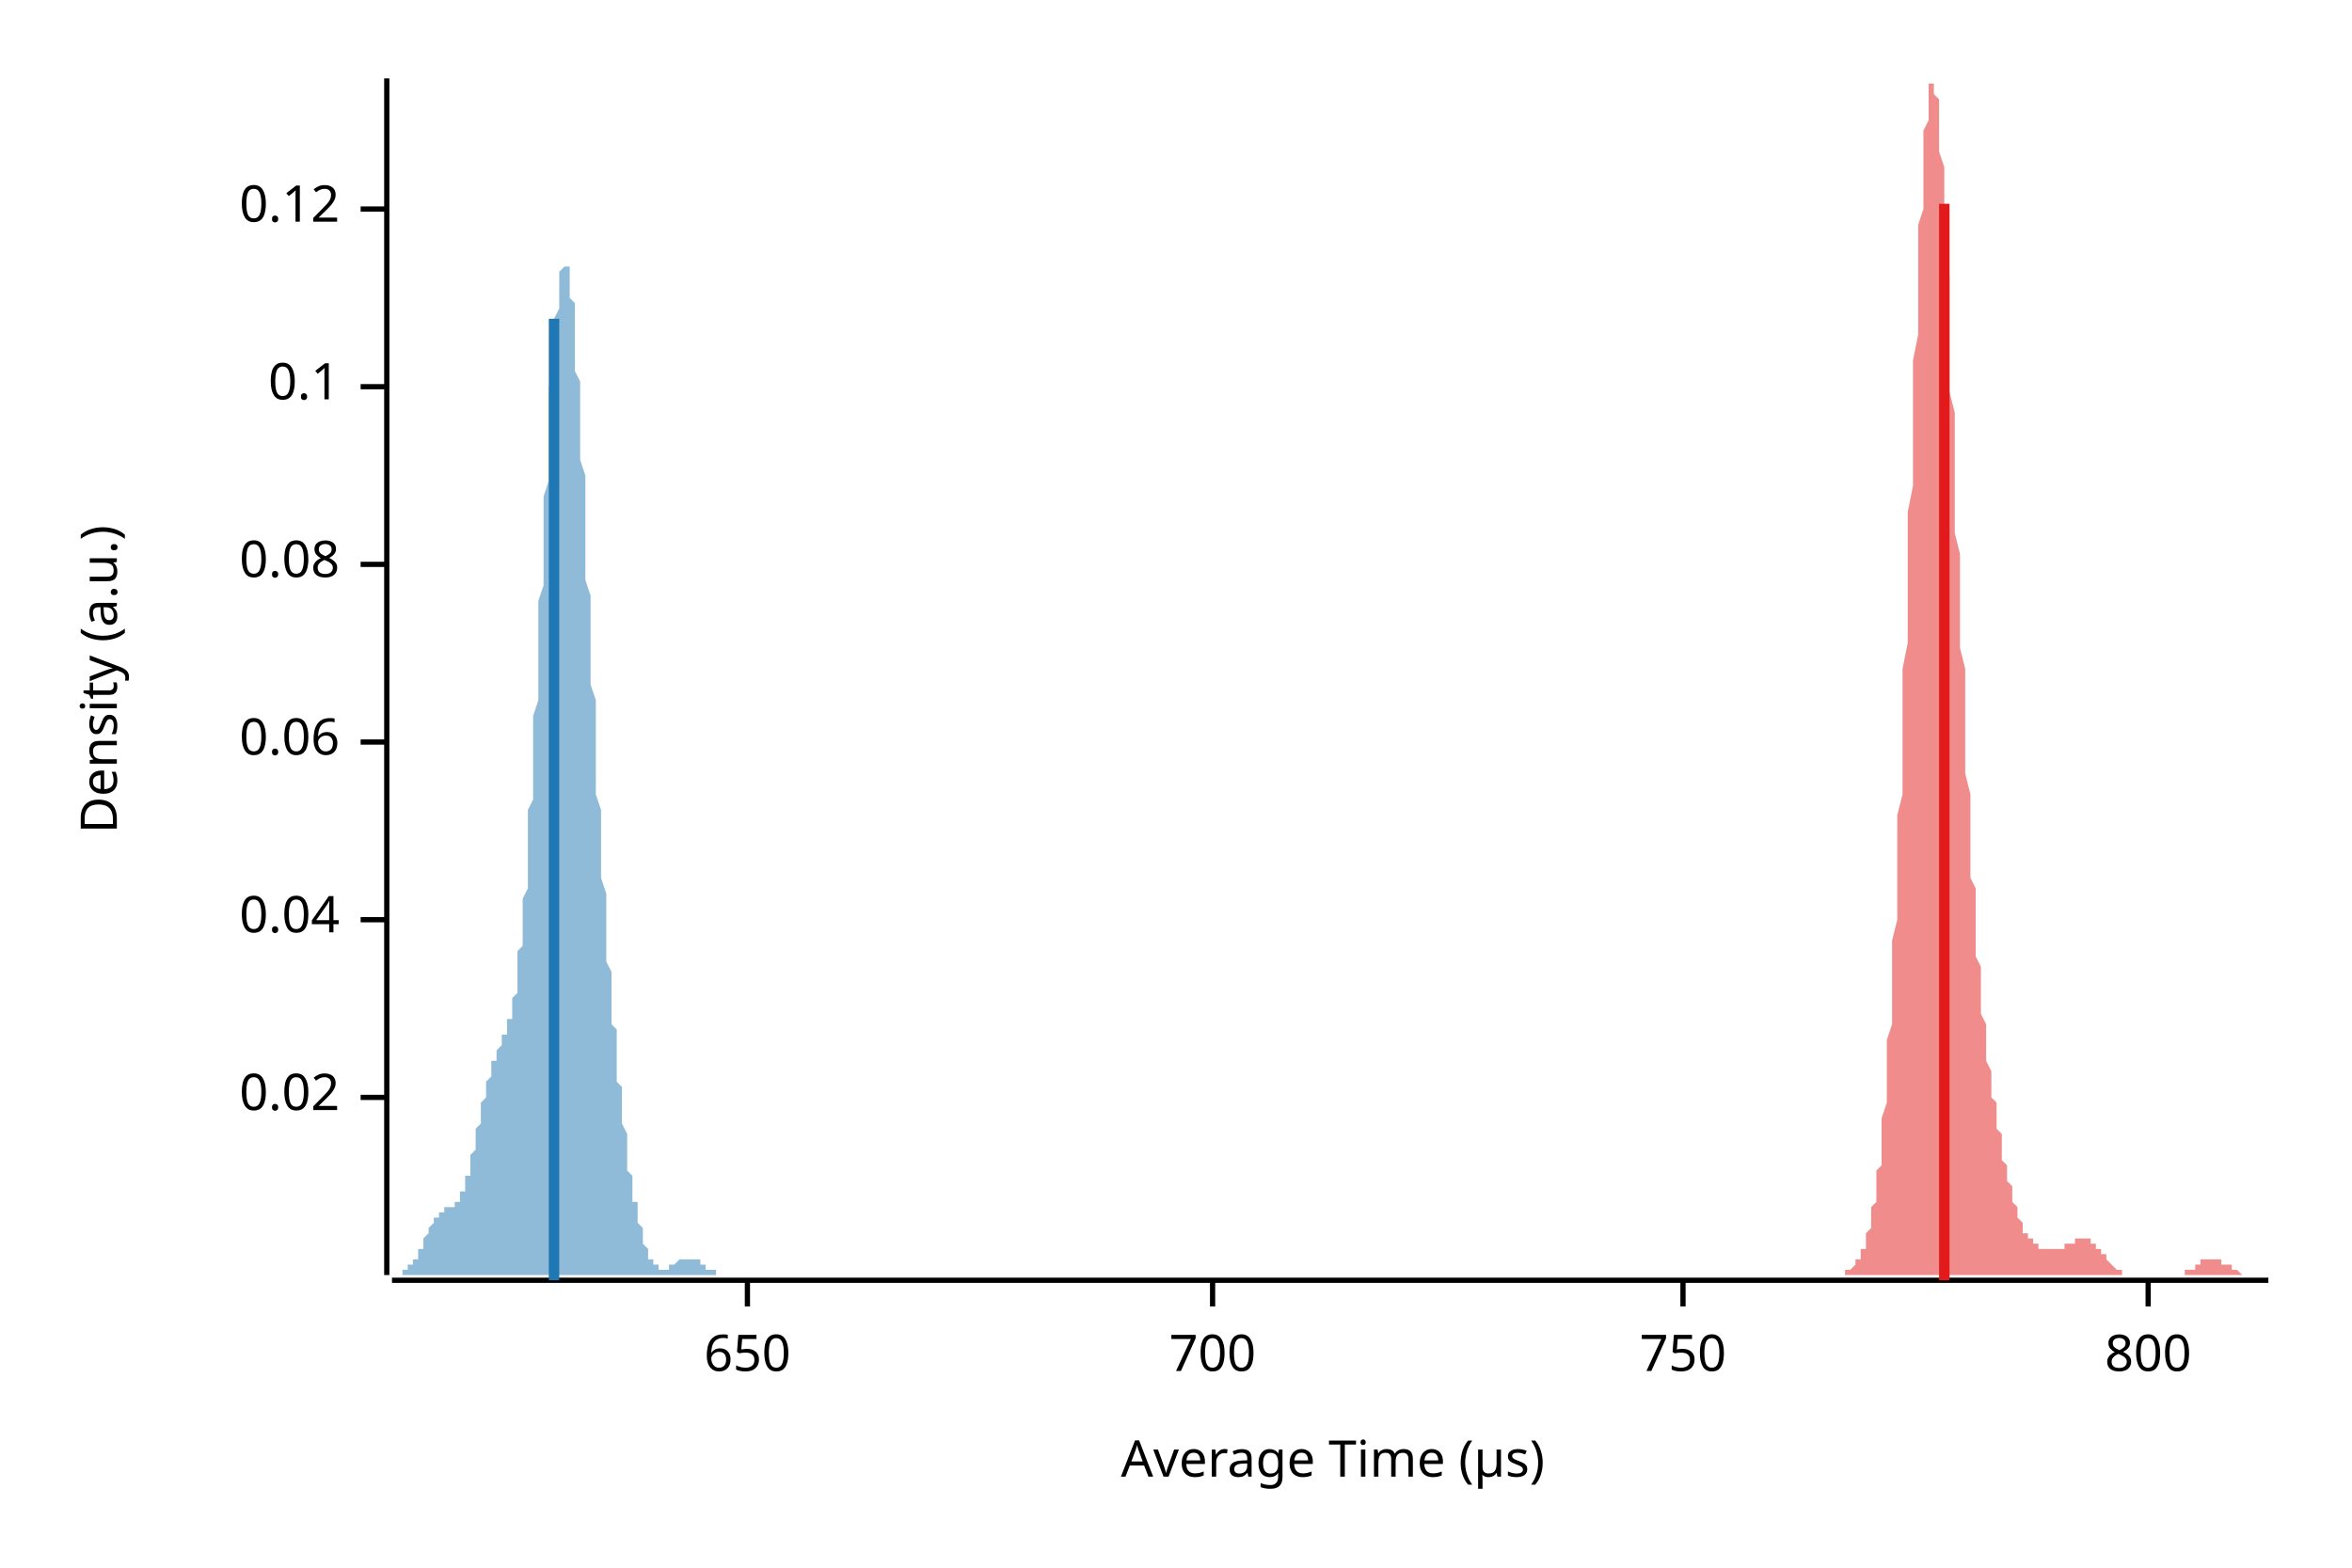
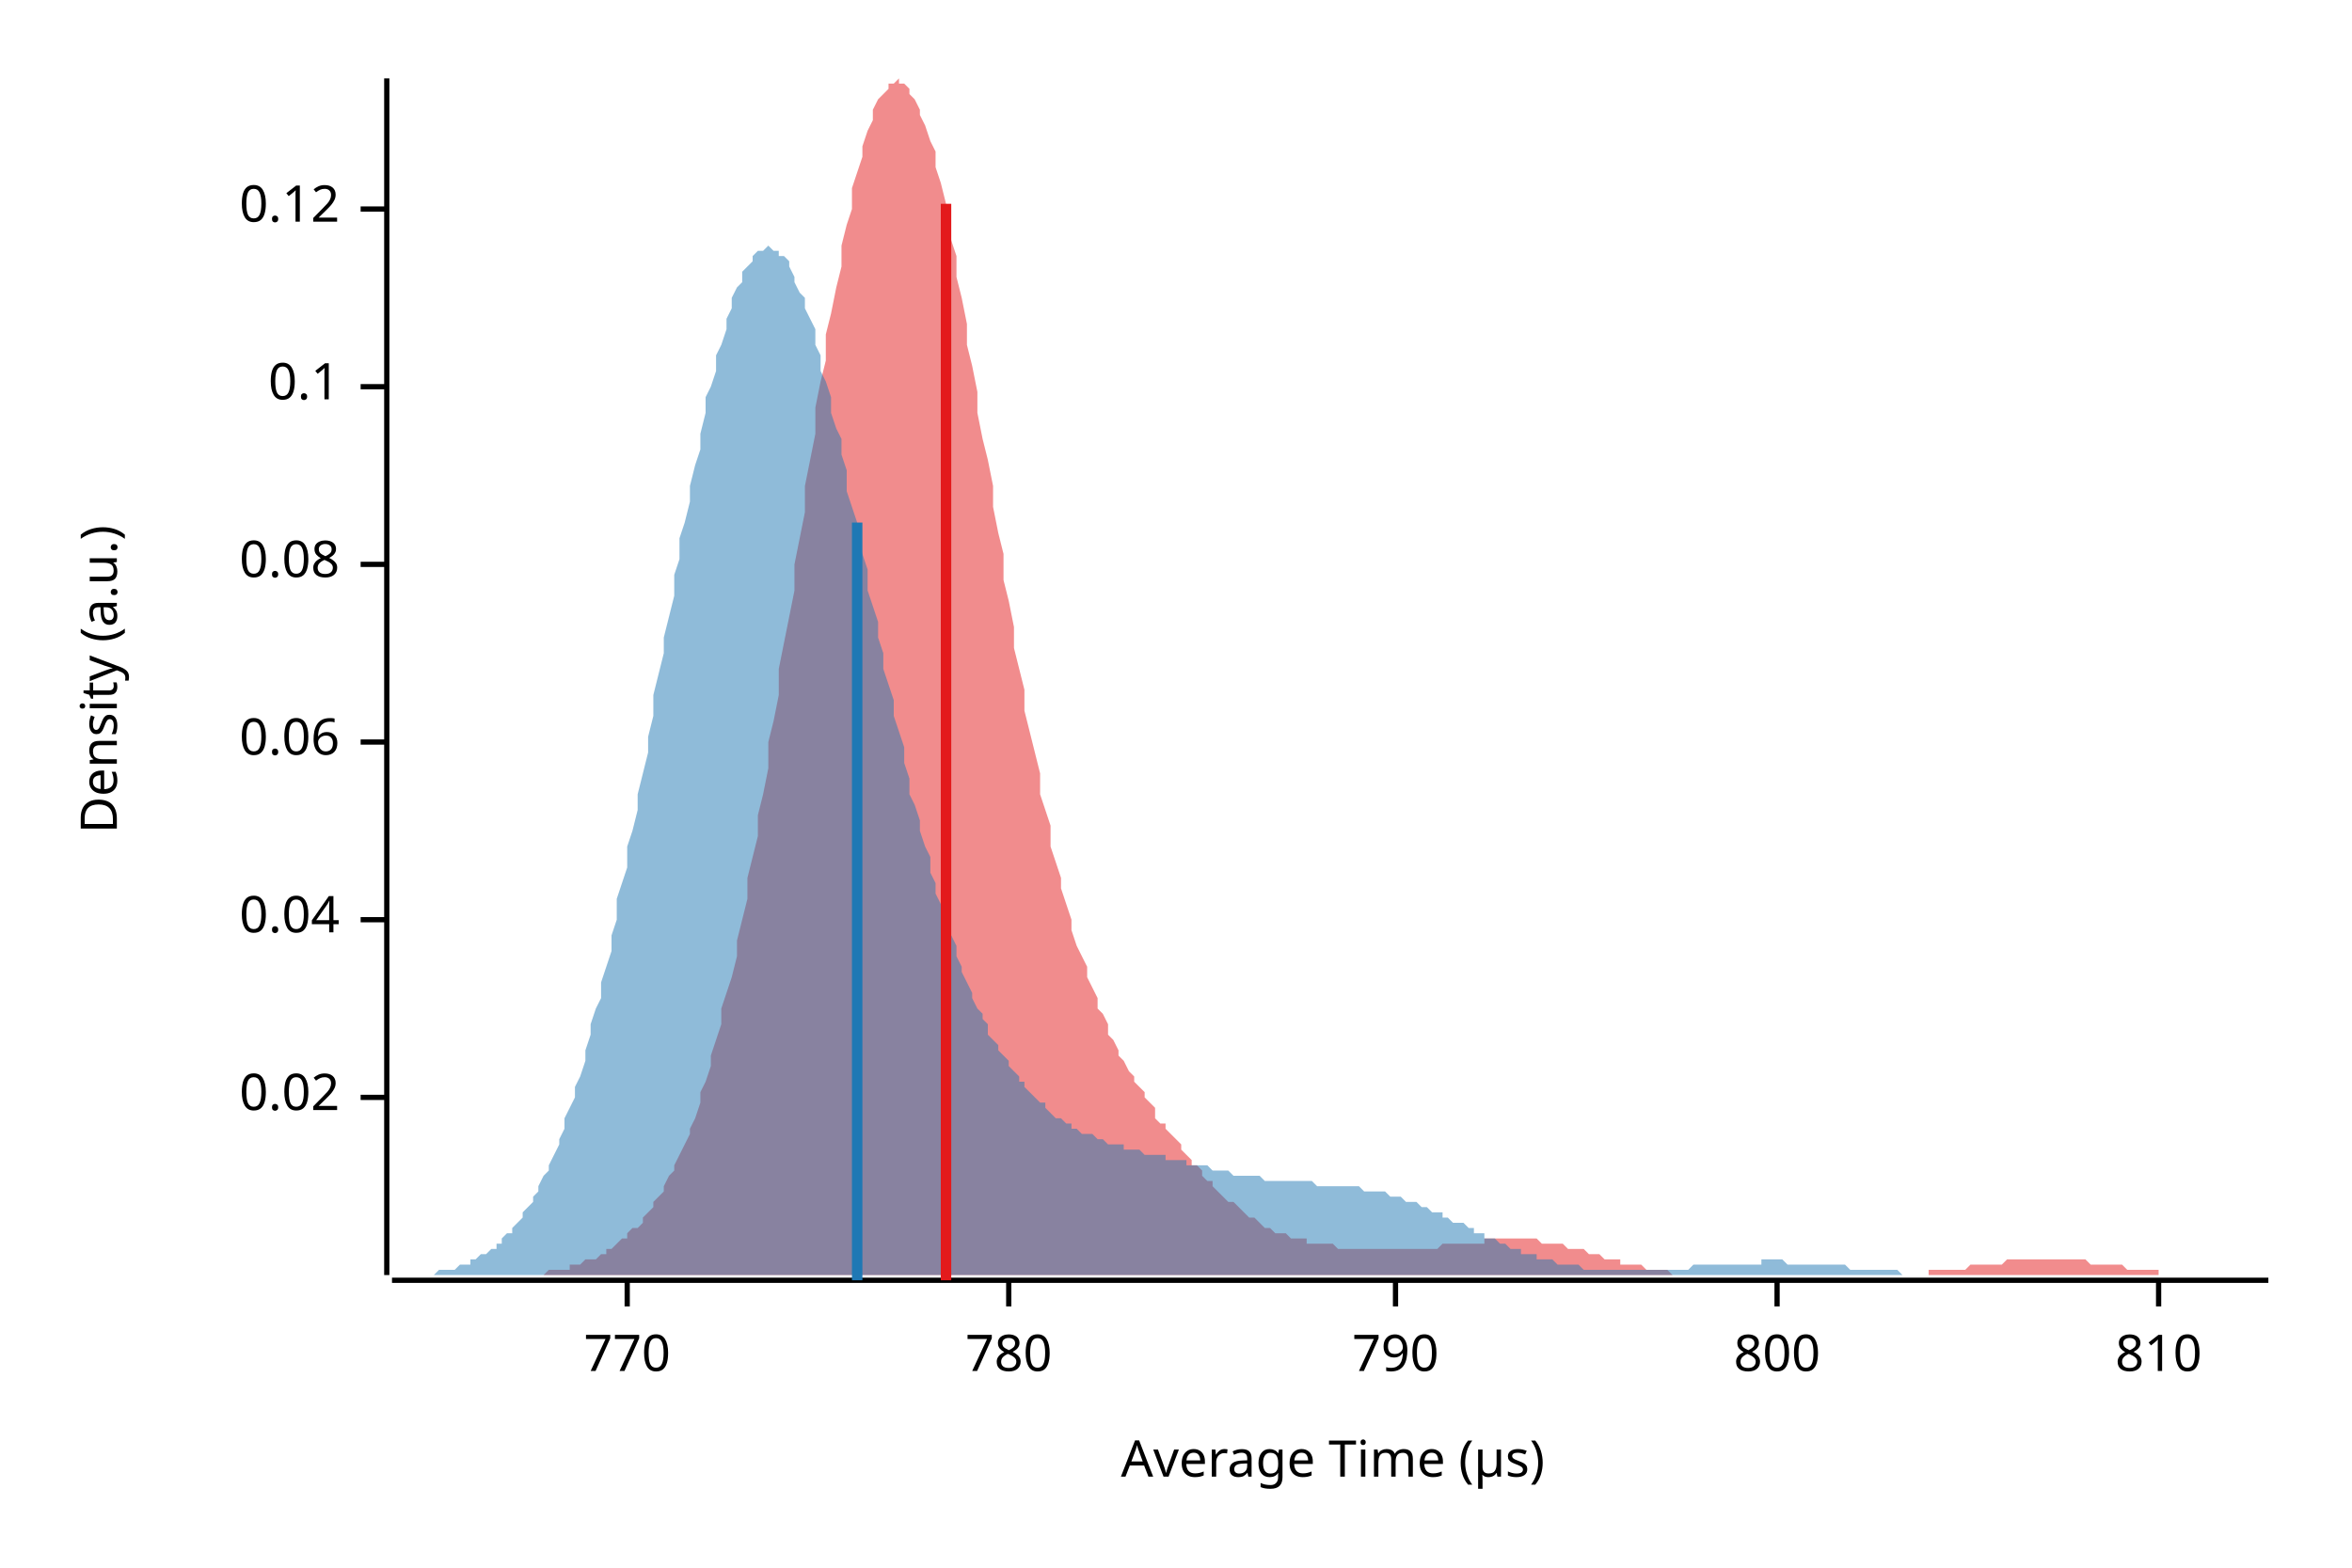
<svg xmlns="http://www.w3.org/2000/svg" width="450" height="300" viewBox="0 0 450 300">
  <text x="15" y="130" dy="0.76em" text-anchor="middle" font-family="sans-serif" font-size="9.677" opacity="1" fill="#000000" transform="rotate(270, 15, 130)">
Density (a.u.)
</text>
  <text x="255" y="285" dy="-0.5ex" text-anchor="middle" font-family="sans-serif" font-size="9.677" opacity="1" fill="#000000">
Average Time (µs)
</text>
  <polyline fill="none" opacity="1" stroke="#000000" stroke-width="1" points="74,15 74,244 " />
  <text x="65" y="210" dy="0.5ex" text-anchor="end" font-family="sans-serif" font-size="9.677" opacity="1" fill="#000000">
0.02
</text>
  <polyline fill="none" opacity="1" stroke="#000000" stroke-width="1" points="69,210 74,210 " />
  <text x="65" y="176" dy="0.5ex" text-anchor="end" font-family="sans-serif" font-size="9.677" opacity="1" fill="#000000">
0.04
</text>
  <polyline fill="none" opacity="1" stroke="#000000" stroke-width="1" points="69,176 74,176 " />
  <text x="65" y="142" dy="0.5ex" text-anchor="end" font-family="sans-serif" font-size="9.677" opacity="1" fill="#000000">
0.06
</text>
  <polyline fill="none" opacity="1" stroke="#000000" stroke-width="1" points="69,142 74,142 " />
  <text x="65" y="108" dy="0.5ex" text-anchor="end" font-family="sans-serif" font-size="9.677" opacity="1" fill="#000000">
0.08
</text>
  <polyline fill="none" opacity="1" stroke="#000000" stroke-width="1" points="69,108 74,108 " />
  <text x="65" y="74" dy="0.5ex" text-anchor="end" font-family="sans-serif" font-size="9.677" opacity="1" fill="#000000">
0.1
</text>
  <polyline fill="none" opacity="1" stroke="#000000" stroke-width="1" points="69,74 74,74 " />
  <text x="65" y="40" dy="0.5ex" text-anchor="end" font-family="sans-serif" font-size="9.677" opacity="1" fill="#000000">
0.12
</text>
  <polyline fill="none" opacity="1" stroke="#000000" stroke-width="1" points="69,40 74,40 " />
  <polyline fill="none" opacity="1" stroke="#000000" stroke-width="1" points="75,245 434,245 " />
-   <text x="143" y="255" dy="0.76em" text-anchor="middle" font-family="sans-serif" font-size="9.677" opacity="1" fill="#000000">
- 650
+   <text x="120" y="255" dy="0.76em" text-anchor="middle" font-family="sans-serif" font-size="9.677" opacity="1" fill="#000000">
+ 770
</text>
-   <polyline fill="none" opacity="1" stroke="#000000" stroke-width="1" points="143,245 143,250 " />
-   <text x="232" y="255" dy="0.76em" text-anchor="middle" font-family="sans-serif" font-size="9.677" opacity="1" fill="#000000">
- 700
+   <polyline fill="none" opacity="1" stroke="#000000" stroke-width="1" points="120,245 120,250 " />
+   <text x="193" y="255" dy="0.76em" text-anchor="middle" font-family="sans-serif" font-size="9.677" opacity="1" fill="#000000">
+ 780
</text>
-   <polyline fill="none" opacity="1" stroke="#000000" stroke-width="1" points="232,245 232,250 " />
-   <text x="322" y="255" dy="0.76em" text-anchor="middle" font-family="sans-serif" font-size="9.677" opacity="1" fill="#000000">
- 750
+   <polyline fill="none" opacity="1" stroke="#000000" stroke-width="1" points="193,245 193,250 " />
+   <text x="267" y="255" dy="0.76em" text-anchor="middle" font-family="sans-serif" font-size="9.677" opacity="1" fill="#000000">
+ 790
</text>
-   <polyline fill="none" opacity="1" stroke="#000000" stroke-width="1" points="322,245 322,250 " />
-   <text x="411" y="255" dy="0.76em" text-anchor="middle" font-family="sans-serif" font-size="9.677" opacity="1" fill="#000000">
+   <polyline fill="none" opacity="1" stroke="#000000" stroke-width="1" points="267,245 267,250 " />
+   <text x="340" y="255" dy="0.76em" text-anchor="middle" font-family="sans-serif" font-size="9.677" opacity="1" fill="#000000">
800
</text>
-   <polyline fill="none" opacity="1" stroke="#000000" stroke-width="1" points="411,245 411,250 " />
-   <polygon opacity="0.5" fill="#E31A1C" points="350,244 350,244 350,244 350,244 350,244 350,244 351,244 351,244 351,244 351,244 351,244 351,244 352,244 352,244 352,244 352,244 352,244 352,244 353,244 353,244 353,244 353,244 353,244 353,243 354,243 354,243 354,243 354,243 354,243 354,243 355,242 355,242 355,242 355,242 355,241 355,241 356,241 356,241 356,240 356,240 356,239 357,239 357,238 357,238 357,237 357,237 357,236 358,235 358,235 358,234 358,233 358,232 358,231 359,230 359,229 359,228 359,227 359,225 359,224 360,223 360,221 360,219 360,217 360,216 360,214 361,211 361,209 361,207 361,204 361,202 361,199 362,196 362,193 362,190 362,187 362,183 362,180 363,176 363,172 363,168 363,164 363,160 363,156 364,152 364,147 364,142 364,138 364,133 364,128 365,123 365,118 365,113 365,108 365,103 365,98 366,93 366,88 366,83 366,78 366,73 366,69 367,64 367,60 367,55 367,51 367,47 367,43 368,40 368,36 368,33 368,30 368,28 368,25 369,23 369,21 369,19 369,18 369,17 369,16 370,16 370,15 370,16 370,16 370,17 370,18 371,19 371,21 371,22 371,24 371,27 371,29 372,32 372,35 372,39 372,42 372,46 372,49 373,53 373,57 373,62 373,66 373,70 373,75 374,79 374,84 374,88 374,93 374,97 374,102 375,106 375,111 375,115 375,120 375,124 376,128 376,132 376,136 376,140 376,144 376,148 377,152 377,155 377,158 377,162 377,165 377,168 378,170 378,173 378,176 378,178 378,181 378,183 379,185 379,187 379,189 379,191 379,193 379,194 380,196 380,198 380,199 380,201 380,202 380,203 381,205 381,206 381,207 381,208 381,209 381,210 382,211 382,212 382,214 382,215 382,215 382,216 383,217 383,218 383,219 383,220 383,221 383,222 384,223 384,223 384,224 384,225 384,226 384,226 385,227 385,228 385,229 385,229 385,230 385,230 386,231 386,231 386,232 386,233 386,233 386,233 387,234 387,234 387,235 387,235 387,235 387,236 388,236 388,236 388,236 388,237 388,237 388,237 389,237 389,237 389,238 389,238 389,238 389,238 390,238 390,238 390,238 390,238 390,239 390,239 391,239 391,239 391,239 391,239 391,239 391,239 392,239 392,239 392,239 392,239 392,239 392,239 393,239 393,239 393,239 393,239 393,239 393,239 394,239 394,239 394,239 394,239 394,239 394,239 395,239 395,239 395,239 395,238 395,238 396,238 396,238 396,238 396,238 396,238 396,238 397,238 397,238 397,238 397,238 397,237 397,237 398,237 398,237 398,237 398,237 398,237 398,237 399,237 399,237 399,237 399,237 399,237 399,237 400,237 400,238 400,238 400,238 400,238 400,238 401,238 401,238 401,238 401,239 401,239 401,239 402,239 402,239 402,240 402,240 402,240 402,240 403,240 403,241 403,241 403,241 403,241 403,241 404,242 404,242 404,242 404,242 404,242 404,242 405,243 405,243 405,243 405,243 405,243 405,243 406,243 406,243 406,244 406,244 406,244 406,244 407,244 407,244 407,244 407,244 407,244 407,244 408,244 408,244 408,244 408,244 408,244 408,244 409,244 409,244 409,244 409,244 409,244 409,244 410,244 410,244 410,244 410,244 410,244 410,244 411,244 411,244 411,244 411,244 411,244 411,244 412,244 412,244 412,244 412,244 412,244 412,244 413,244 413,244 413,244 413,244 413,244 413,244 414,244 414,244 414,244 414,244 414,244 415,244 415,244 415,244 415,244 415,244 415,244 416,244 416,244 416,244 416,244 416,244 416,244 417,244 417,244 417,244 417,244 417,244 417,244 418,244 418,244 418,243 418,243 418,243 418,243 419,243 419,243 419,243 419,243 419,243 419,243 420,243 420,242 420,242 420,242 420,242 420,242 421,242 421,242 421,242 421,242 421,242 421,241 422,241 422,241 422,241 422,241 422,241 422,241 423,241 423,241 423,241 423,241 423,241 423,241 424,241 424,241 424,241 424,241 424,241 424,241 425,241 425,241 425,241 425,241 425,242 425,242 426,242 426,242 426,242 426,242 426,242 426,242 427,242 427,242 427,243 427,243 427,243 427,243 428,243 428,243 428,243 428,243 428,243 428,243 429,244 429,244 429,244 429,244 429,244 429,244 430,244 430,244 430,244 430,244 430,244 430,244 431,244 431,244 431,244 431,244 431,244 431,244 432,244 432,244 432,244 432,244 432,244 432,244 433,244 433,244 433,244 433,244 433,244 434,244 434,244 350,244 " />
-   <polygon opacity="0.5" fill="#1F78B4" points="75,244 75,244 75,244 75,244 75,244 75,244 75,244 75,244 76,244 76,244 76,244 76,244 76,244 76,244 76,244 77,244 77,244 77,244 77,244 77,244 77,244 77,243 77,243 78,243 78,243 78,243 78,243 78,243 78,243 78,242 79,242 79,242 79,242 79,242 79,241 79,241 79,241 79,241 80,241 80,240 80,240 80,240 80,240 80,239 80,239 81,239 81,238 81,238 81,238 81,238 81,237 81,237 81,237 82,236 82,236 82,236 82,236 82,235 82,235 82,235 83,234 83,234 83,234 83,234 83,234 83,233 83,233 83,233 84,233 84,233 84,232 84,232 84,232 84,232 84,232 85,232 85,232 85,232 85,232 85,232 85,232 85,231 85,231 86,231 86,231 86,231 86,231 86,231 86,231 86,231 87,231 87,231 87,231 87,231 87,231 87,230 87,230 88,230 88,230 88,230 88,229 88,229 88,229 88,229 88,228 89,228 89,228 89,227 89,227 89,226 89,226 89,225 90,225 90,224 90,224 90,223 90,223 90,222 90,221 90,221 91,220 91,219 91,219 91,218 91,217 91,217 91,216 92,215 92,215 92,214 92,213 92,213 92,212 92,211 92,211 93,210 93,210 93,209 93,208 93,208 93,207 93,207 94,206 94,206 94,205 94,205 94,204 94,204 94,203 94,203 95,203 95,202 95,202 95,202 95,201 95,201 95,201 96,200 96,200 96,200 96,200 96,199 96,199 96,199 96,198 97,198 97,198 97,197 97,197 97,196 97,196 97,195 98,195 98,194 98,194 98,193 98,192 98,192 98,191 99,190 99,189 99,188 99,187 99,186 99,185 99,184 99,182 100,181 100,180 100,178 100,177 100,175 100,173 100,172 101,170 101,168 101,166 101,164 101,162 101,159 101,157 101,155 102,153 102,150 102,148 102,145 102,142 102,140 102,137 103,134 103,132 103,129 103,126 103,123 103,120 103,117 103,115 104,112 104,109 104,106 104,103 104,100 104,98 104,95 105,92 105,89 105,87 105,84 105,82 105,79 105,77 105,74 106,72 106,70 106,68 106,66 106,64 106,62 106,61 107,59 107,58 107,56 107,55 107,54 107,53 107,52 107,52 108,51 108,51 108,51 108,50 108,51 108,51 108,51 109,51 109,52 109,53 109,54 109,55 109,56 109,57 110,58 110,60 110,61 110,63 110,65 110,67 110,69 110,71 111,73 111,76 111,78 111,80 111,83 111,85 111,88 112,91 112,94 112,96 112,99 112,102 112,105 112,108 112,111 113,114 113,116 113,119 113,122 113,125 113,128 113,131 114,134 114,136 114,139 114,142 114,144 114,147 114,150 114,152 115,155 115,157 115,159 115,162 115,164 115,166 115,168 116,171 116,173 116,175 116,177 116,179 116,181 116,182 116,184 117,186 117,188 117,189 117,191 117,193 117,194 117,196 118,197 118,199 118,200 118,202 118,203 118,204 118,206 118,207 119,208 119,210 119,211 119,212 119,213 119,214 119,215 120,217 120,218 120,219 120,220 120,221 120,222 120,223 120,224 121,225 121,225 121,226 121,227 121,228 121,229 121,230 122,230 122,231 122,232 122,233 122,233 122,234 122,234 123,235 123,236 123,236 123,237 123,237 123,238 123,238 123,238 124,239 124,239 124,240 124,240 124,240 124,240 124,241 125,241 125,241 125,241 125,242 125,242 125,242 125,242 125,242 126,242 126,242 126,242 126,243 126,243 126,243 126,243 127,243 127,243 127,243 127,243 127,243 127,243 127,243 127,243 128,243 128,242 128,242 128,242 128,242 128,242 128,242 129,242 129,242 129,242 129,242 129,242 129,242 129,242 129,242 130,241 130,241 130,241 130,241 130,241 130,241 130,241 131,241 131,241 131,241 131,241 131,241 131,241 131,241 131,241 132,241 132,241 132,241 132,241 132,241 132,241 132,241 133,241 133,241 133,241 133,241 133,241 133,241 133,241 134,241 134,241 134,241 134,242 134,242 134,242 134,242 134,242 135,242 135,242 135,242 135,242 135,242 135,242 135,243 136,243 136,243 136,243 136,243 136,243 136,243 136,243 136,243 137,243 137,243 137,243 137,244 137,244 137,244 137,244 138,244 138,244 138,244 138,244 138,244 138,244 138,244 138,244 139,244 139,244 139,244 139,244 139,244 139,244 139,244 140,244 140,244 140,244 140,244 140,244 140,244 140,244 140,244 141,244 141,244 141,244 141,244 141,244 141,244 141,244 141,244 75,244 " />
-   <polyline fill="none" opacity="1" stroke="#E31A1C" stroke-width="2" points="372,245 372,39 " />
-   <polyline fill="none" opacity="1" stroke="#1F78B4" stroke-width="2" points="106,245 106,61 " />
+   <polyline fill="none" opacity="1" stroke="#000000" stroke-width="1" points="340,245 340,250 " />
+   <text x="413" y="255" dy="0.76em" text-anchor="middle" font-family="sans-serif" font-size="9.677" opacity="1" fill="#000000">
+ 810
+ </text>
+   <polyline fill="none" opacity="1" stroke="#000000" stroke-width="1" points="413,245 413,250 " />
+   <polygon opacity="0.5" fill="#E31A1C" points="89,244 89,244 90,244 91,244 91,244 92,244 93,244 94,244 94,244 95,244 96,244 96,244 97,244 98,244 98,244 99,244 100,244 100,244 101,244 102,244 102,244 103,244 104,244 105,243 105,243 106,243 107,243 107,243 108,243 109,243 109,242 110,242 111,242 111,242 112,241 113,241 114,241 114,241 115,240 116,240 116,239 117,239 118,238 118,238 119,237 120,237 120,236 121,235 122,235 123,234 123,233 124,232 125,231 125,230 126,229 127,228 127,227 128,225 129,224 129,223 130,221 131,219 132,217 132,216 133,214 134,211 134,209 135,207 136,204 136,202 137,199 138,196 138,193 139,190 140,187 141,183 141,180 142,176 143,172 143,168 144,164 145,160 145,156 146,152 147,147 147,142 148,138 149,133 149,128 150,123 151,118 152,113 152,108 153,103 154,98 154,93 155,88 156,83 156,78 157,73 158,69 158,64 159,60 160,55 161,51 161,47 162,43 163,40 163,36 164,33 165,30 165,28 166,25 167,23 167,21 168,19 169,18 170,17 170,16 171,16 172,15 172,16 173,16 174,17 174,18 175,19 176,21 176,22 177,24 178,27 179,29 179,32 180,35 181,39 181,42 182,46 183,49 183,53 184,57 185,62 185,66 186,70 187,75 187,79 188,84 189,88 190,93 190,97 191,102 192,106 192,111 193,115 194,120 194,124 195,128 196,132 196,136 197,140 198,144 199,148 199,152 200,155 201,158 201,162 202,165 203,168 203,170 204,173 205,176 205,178 206,181 207,183 208,185 208,187 209,189 210,191 210,193 211,194 212,196 212,198 213,199 214,201 214,202 215,203 216,205 217,206 217,207 218,208 219,209 219,210 220,211 221,212 221,214 222,215 223,215 223,216 224,217 225,218 226,219 226,220 227,221 228,222 228,223 229,223 230,224 230,225 231,226 232,226 232,227 233,228 234,229 234,229 235,230 236,230 237,231 237,231 238,232 239,233 239,233 240,233 241,234 241,234 242,235 243,235 243,235 244,236 245,236 246,236 246,236 247,237 248,237 248,237 249,237 250,237 250,238 251,238 252,238 252,238 253,238 254,238 255,238 255,238 256,239 257,239 257,239 258,239 259,239 259,239 260,239 261,239 261,239 262,239 263,239 264,239 264,239 265,239 266,239 266,239 267,239 268,239 268,239 269,239 270,239 270,239 271,239 272,239 272,239 273,239 274,239 275,239 275,239 276,238 277,238 277,238 278,238 279,238 279,238 280,238 281,238 281,238 282,238 283,238 284,238 284,237 285,237 286,237 286,237 287,237 288,237 288,237 289,237 290,237 290,237 291,237 292,237 293,237 293,237 294,237 295,238 295,238 296,238 297,238 297,238 298,238 299,238 299,238 300,239 301,239 302,239 302,239 303,239 304,240 304,240 305,240 306,240 306,240 307,241 308,241 308,241 309,241 310,241 310,242 311,242 312,242 313,242 313,242 314,242 315,243 315,243 316,243 317,243 317,243 318,243 319,243 319,243 320,244 321,244 322,244 322,244 323,244 324,244 324,244 325,244 326,244 326,244 327,244 328,244 328,244 329,244 330,244 331,244 331,244 332,244 333,244 333,244 334,244 335,244 335,244 336,244 337,244 337,244 338,244 339,244 340,244 340,244 341,244 342,244 342,244 343,244 344,244 344,244 345,244 346,244 346,244 347,244 348,244 349,244 349,244 350,244 351,244 351,244 352,244 353,244 353,244 354,244 355,244 355,244 356,244 357,244 357,244 358,244 359,244 360,244 360,244 361,244 362,244 362,244 363,244 364,244 364,244 365,244 366,244 366,244 367,244 368,244 369,244 369,243 370,243 371,243 371,243 372,243 373,243 373,243 374,243 375,243 375,243 376,243 377,242 378,242 378,242 379,242 380,242 380,242 381,242 382,242 382,242 383,242 384,241 384,241 385,241 386,241 387,241 387,241 388,241 389,241 389,241 390,241 391,241 391,241 392,241 393,241 393,241 394,241 395,241 395,241 396,241 397,241 398,241 398,241 399,241 400,242 400,242 401,242 402,242 402,242 403,242 404,242 404,242 405,242 406,242 407,243 407,243 408,243 409,243 409,243 410,243 411,243 411,243 412,243 413,243 413,244 414,244 415,244 416,244 416,244 417,244 418,244 418,244 419,244 420,244 420,244 421,244 422,244 422,244 423,244 424,244 425,244 425,244 426,244 427,244 427,244 428,244 429,244 429,244 430,244 431,244 431,244 432,244 433,244 434,244 434,244 89,244 " />
+   <polygon opacity="0.5" fill="#1F78B4" points="75,244 75,244 76,244 76,244 77,244 78,244 78,244 79,244 80,244 80,244 81,244 81,244 82,244 83,244 83,244 84,243 85,243 85,243 86,243 86,243 87,243 88,242 88,242 89,242 90,242 90,241 91,241 91,241 92,240 93,240 93,240 94,239 95,239 95,238 96,238 96,237 97,236 98,236 98,235 99,234 100,233 100,232 101,231 102,230 102,229 103,228 103,227 104,225 105,224 105,223 106,221 107,219 107,218 108,216 108,214 109,212 110,210 110,208 111,206 112,203 112,201 113,198 113,196 114,193 115,191 115,188 116,185 117,182 117,179 118,176 118,172 119,169 120,166 120,162 121,159 122,155 122,152 123,148 124,144 124,141 125,137 125,133 126,129 127,125 127,122 128,118 129,114 129,110 130,107 130,103 131,100 132,96 132,93 133,89 134,86 134,83 135,79 135,76 136,74 137,71 137,68 138,66 139,63 139,61 140,59 140,57 141,55 142,54 142,52 143,51 144,50 144,49 145,48 146,48 146,48 147,47 147,47 148,48 149,48 149,49 150,49 151,50 151,51 152,53 152,54 153,56 154,57 154,59 155,61 156,63 156,66 157,68 157,71 158,73 159,76 159,79 160,82 161,84 161,87 162,90 162,94 163,97 164,100 164,103 165,106 166,109 166,113 167,116 168,119 168,122 169,125 169,128 170,131 171,134 171,137 172,140 173,143 173,146 174,149 174,152 175,154 176,157 176,159 177,162 178,164 178,167 179,169 179,171 180,173 181,175 181,177 182,179 183,181 183,183 184,185 184,186 185,188 186,190 186,191 187,193 188,194 188,195 189,196 189,198 190,199 191,200 191,201 192,202 193,203 193,204 194,205 195,206 195,207 196,207 196,208 197,209 198,210 198,210 199,211 200,211 200,212 201,213 201,213 202,214 203,214 203,214 204,215 205,215 205,216 206,216 206,216 207,217 208,217 208,217 209,217 210,218 210,218 211,218 211,218 212,219 213,219 213,219 214,219 215,219 215,220 216,220 217,220 217,220 218,220 218,220 219,221 220,221 220,221 221,221 222,221 222,221 223,221 223,222 224,222 225,222 225,222 226,222 227,222 227,223 228,223 228,223 229,223 230,223 230,223 231,223 232,224 232,224 233,224 233,224 234,224 235,224 235,224 236,225 237,225 237,225 238,225 239,225 239,225 240,225 240,225 241,225 242,226 242,226 243,226 244,226 244,226 245,226 245,226 246,226 247,226 247,226 248,226 249,226 249,226 250,226 250,226 251,226 252,227 252,227 253,227 254,227 254,227 255,227 255,227 256,227 257,227 257,227 258,227 259,227 259,227 260,227 260,227 261,228 262,228 262,228 263,228 264,228 264,228 265,228 266,229 266,229 267,229 267,229 268,229 269,230 269,230 270,230 271,230 271,230 272,231 272,231 273,231 274,232 274,232 275,232 276,232 276,233 277,233 277,233 278,234 279,234 279,234 280,234 281,235 281,235 282,235 282,236 283,236 284,236 284,237 285,237 286,237 286,237 287,238 288,238 288,238 289,239 289,239 290,239 291,239 291,240 292,240 293,240 293,240 294,240 294,241 295,241 296,241 296,241 297,241 298,242 298,242 299,242 299,242 300,242 301,242 301,242 302,242 303,243 303,243 304,243 304,243 305,243 306,243 306,243 307,243 308,243 308,243 309,243 310,243 310,243 311,243 311,243 312,243 313,243 313,243 314,243 315,243 315,243 316,243 316,243 317,243 318,243 318,243 319,243 320,243 320,243 321,243 321,243 322,243 323,243 323,243 324,242 325,242 325,242 326,242 326,242 327,242 328,242 328,242 329,242 330,242 330,242 331,242 332,242 332,242 333,242 333,242 334,242 335,242 335,242 336,242 337,242 337,241 338,241 338,241 339,241 340,241 340,241 341,241 342,242 342,242 343,242 343,242 344,242 345,242 345,242 346,242 347,242 347,242 348,242 348,242 349,242 350,242 350,242 351,242 352,242 352,242 353,242 353,242 354,243 355,243 355,243 356,243 357,243 357,243 358,243 359,243 359,243 360,243 360,243 361,243 362,243 362,243 363,243 364,244 364,244 365,244 365,244 366,244 367,244 367,244 368,244 369,244 369,244 370,244 370,244 371,244 372,244 372,244 373,244 374,244 374,244 375,244 375,244 376,244 377,244 377,244 378,244 379,244 379,244 380,244 381,244 381,244 382,244 382,244 383,244 384,244 384,244 385,244 386,244 386,244 387,244 387,244 388,244 388,244 75,244 " />
+   <polyline fill="none" opacity="1" stroke="#E31A1C" stroke-width="2" points="181,245 181,39 " />
+   <polyline fill="none" opacity="1" stroke="#1F78B4" stroke-width="2" points="164,245 164,100 " />
</svg>
